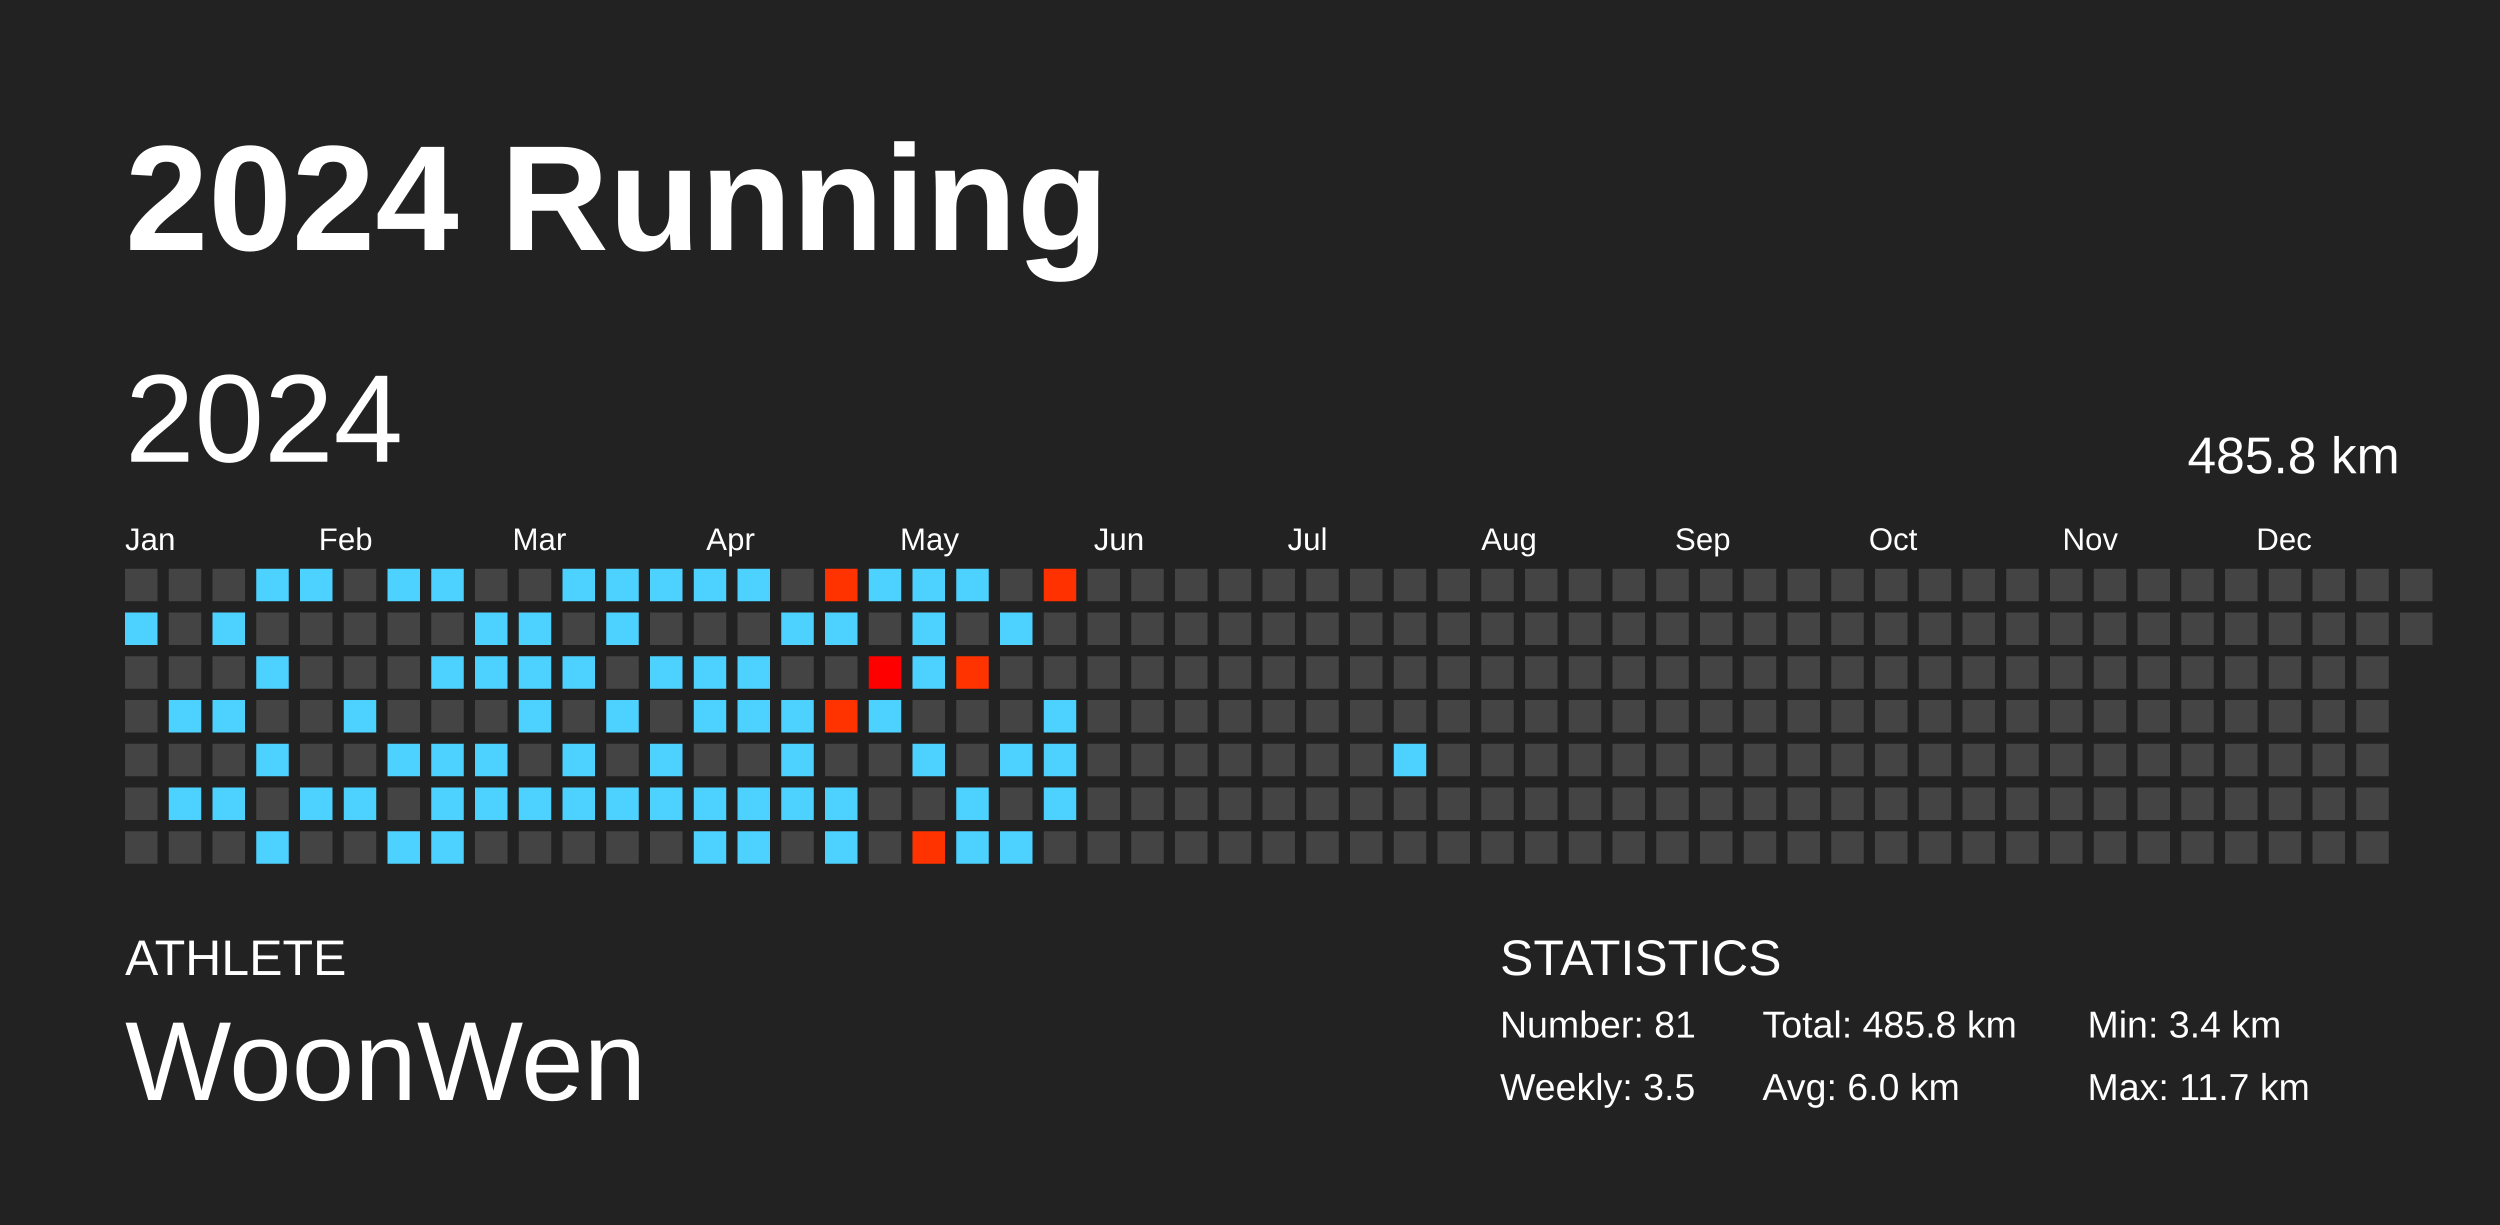
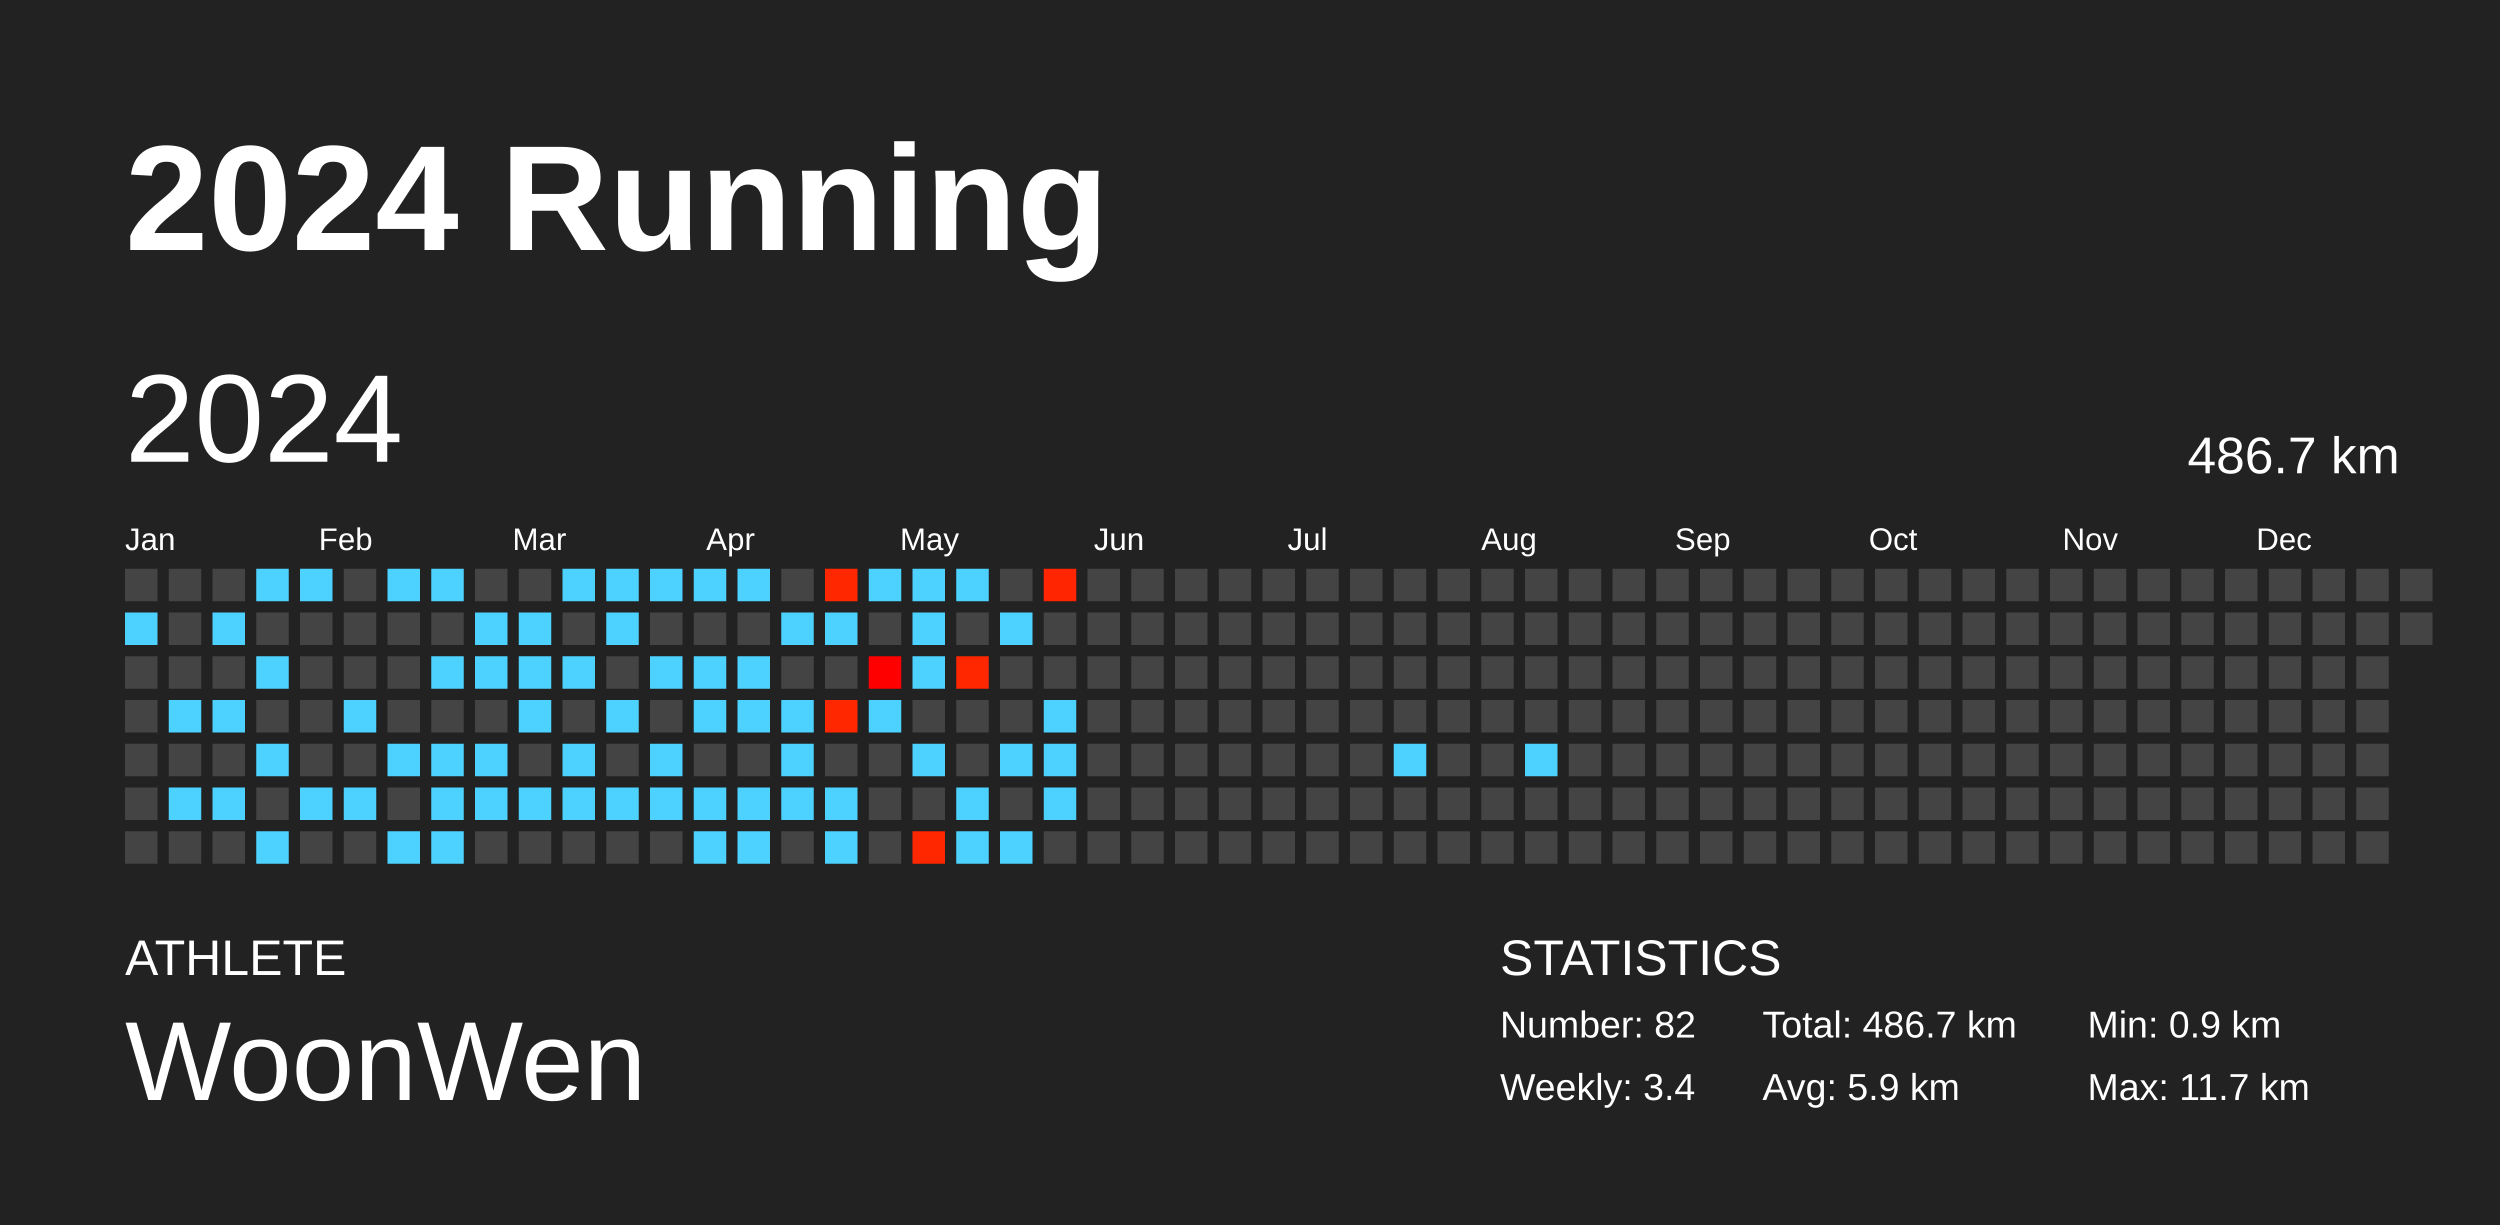
<svg xmlns="http://www.w3.org/2000/svg" baseProfile="full" height="98mm" version="1.1" viewBox="0,0,200,98" width="200mm">
  <defs />
  <rect fill="#222222" height="98" width="200" x="0" y="0" />
  <text fill="#FFFFFF" style="font-size:12px; font-family:Arial; font-weight:bold;" x="10" y="20">2024 Running</text>
  <text fill="#FFFFFF" style="font-size:4px; font-family:Arial" x="10" y="78">ATHLETE</text>
  <text fill="#FFFFFF" style="font-size:9px; font-family:Arial" x="10" y="88">WoonWen</text>
  <text fill="#FFFFFF" style="font-size:4px; font-family:Arial" x="120" y="78">STATISTICS</text>
-   <text fill="#FFFFFF" style="font-size:3px; font-family:Arial" x="120" y="83">Number: 81</text>
-   <text fill="#FFFFFF" style="font-size:3px; font-family:Arial" x="120" y="88">Weekly: 3.5</text>
-   <text fill="#FFFFFF" style="font-size:3px; font-family:Arial" x="141" y="83">Total: 485.8 km</text>
-   <text fill="#FFFFFF" style="font-size:3px; font-family:Arial" x="141" y="88">Avg: 6.0 km</text>
-   <text fill="#FFFFFF" style="font-size:3px; font-family:Arial" x="167" y="83">Min: 3.4 km</text>
+   <text fill="#FFFFFF" style="font-size:3px; font-family:Arial" x="120" y="83">Number: 82</text>
+   <text fill="#FFFFFF" style="font-size:3px; font-family:Arial" x="120" y="88">Weekly: 3.4</text>
+   <text fill="#FFFFFF" style="font-size:3px; font-family:Arial" x="141" y="83">Total: 486.7 km</text>
+   <text fill="#FFFFFF" style="font-size:3px; font-family:Arial" x="141" y="88">Avg: 5.9 km</text>
+   <text fill="#FFFFFF" style="font-size:3px; font-family:Arial" x="167" y="83">Min: 0.9 km</text>
  <text fill="#FFFFFF" style="font-size:3px; font-family:Arial" x="167" y="88">Max: 11.7 km</text>
  <text dominant-baseline="hanging" fill="#FFFFFF" style="font-size:10.0px; font-family:Arial;" x="10" y="30">2024</text>
-   <text dominant-baseline="hanging" fill="#FFFFFF" style="font-size:4.125px; font-family:Arial;" x="175" y="35">485.8 km</text>
+   <text dominant-baseline="hanging" fill="#FFFFFF" style="font-size:4.125px; font-family:Arial;" x="175" y="35">486.7 km</text>
  <text fill="#FFFFFF" style="font-size:2.5px; font-family:Arial" x="10.0" y="44">Jan</text>
  <text fill="#FFFFFF" style="font-size:2.5px; font-family:Arial" x="25.5" y="44">Feb</text>
  <text fill="#FFFFFF" style="font-size:2.5px; font-family:Arial" x="41.0" y="44">Mar</text>
  <text fill="#FFFFFF" style="font-size:2.5px; font-family:Arial" x="56.5" y="44">Apr</text>
  <text fill="#FFFFFF" style="font-size:2.5px; font-family:Arial" x="72.0" y="44">May</text>
  <text fill="#FFFFFF" style="font-size:2.5px; font-family:Arial" x="87.5" y="44">Jun</text>
  <text fill="#FFFFFF" style="font-size:2.5px; font-family:Arial" x="103.0" y="44">Jul</text>
  <text fill="#FFFFFF" style="font-size:2.5px; font-family:Arial" x="118.5" y="44">Aug</text>
  <text fill="#FFFFFF" style="font-size:2.5px; font-family:Arial" x="134.0" y="44">Sep</text>
  <text fill="#FFFFFF" style="font-size:2.5px; font-family:Arial" x="149.5" y="44">Oct</text>
  <text fill="#FFFFFF" style="font-size:2.5px; font-family:Arial" x="165.0" y="44">Nov</text>
  <text fill="#FFFFFF" style="font-size:2.5px; font-family:Arial" x="180.5" y="44">Dec</text>
  <rect fill="#444444" height="2.6" width="2.6" x="10.0" y="45.5" />
  <rect fill="#4dd2ff" height="2.6" width="2.6" x="10.0" y="49.0" />
  <rect fill="#444444" height="2.6" width="2.6" x="10.0" y="52.5" />
  <rect fill="#444444" height="2.6" width="2.6" x="10.0" y="56.0" />
  <rect fill="#444444" height="2.6" width="2.6" x="10.0" y="59.5" />
  <rect fill="#444444" height="2.6" width="2.6" x="10.0" y="63.0" />
  <rect fill="#444444" height="2.6" width="2.6" x="10.0" y="66.5" />
  <rect fill="#444444" height="2.6" width="2.6" x="13.5" y="45.5" />
  <rect fill="#444444" height="2.6" width="2.6" x="13.5" y="49.0" />
  <rect fill="#444444" height="2.6" width="2.6" x="13.5" y="52.5" />
  <rect fill="#4dd2ff" height="2.6" width="2.6" x="13.5" y="56.0" />
  <rect fill="#444444" height="2.6" width="2.6" x="13.5" y="59.5" />
  <rect fill="#4dd2ff" height="2.6" width="2.6" x="13.5" y="63.0" />
  <rect fill="#444444" height="2.6" width="2.6" x="13.5" y="66.5" />
  <rect fill="#444444" height="2.6" width="2.6" x="17.0" y="45.5" />
  <rect fill="#4dd2ff" height="2.6" width="2.6" x="17.0" y="49.0" />
  <rect fill="#444444" height="2.6" width="2.6" x="17.0" y="52.5" />
  <rect fill="#4dd2ff" height="2.6" width="2.6" x="17.0" y="56.0" />
  <rect fill="#444444" height="2.6" width="2.6" x="17.0" y="59.5" />
  <rect fill="#4dd2ff" height="2.6" width="2.6" x="17.0" y="63.0" />
  <rect fill="#444444" height="2.6" width="2.6" x="17.0" y="66.5" />
  <rect fill="#4dd2ff" height="2.6" width="2.6" x="20.5" y="45.5" />
  <rect fill="#444444" height="2.6" width="2.6" x="20.5" y="49.0" />
  <rect fill="#4dd2ff" height="2.6" width="2.6" x="20.5" y="52.5" />
  <rect fill="#444444" height="2.6" width="2.6" x="20.5" y="56.0" />
  <rect fill="#4dd2ff" height="2.6" width="2.6" x="20.5" y="59.5" />
  <rect fill="#444444" height="2.6" width="2.6" x="20.5" y="63.0" />
  <rect fill="#4dd2ff" height="2.6" width="2.6" x="20.5" y="66.5" />
  <rect fill="#4dd2ff" height="2.6" width="2.6" x="24.0" y="45.5" />
  <rect fill="#444444" height="2.6" width="2.6" x="24.0" y="49.0" />
  <rect fill="#444444" height="2.6" width="2.6" x="24.0" y="52.5" />
  <rect fill="#444444" height="2.6" width="2.6" x="24.0" y="56.0" />
  <rect fill="#444444" height="2.6" width="2.6" x="24.0" y="59.5" />
  <rect fill="#4dd2ff" height="2.6" width="2.6" x="24.0" y="63.0" />
  <rect fill="#444444" height="2.6" width="2.6" x="24.0" y="66.5" />
  <rect fill="#444444" height="2.6" width="2.6" x="27.5" y="45.5" />
  <rect fill="#444444" height="2.6" width="2.6" x="27.5" y="49.0" />
  <rect fill="#444444" height="2.6" width="2.6" x="27.5" y="52.5" />
  <rect fill="#4dd2ff" height="2.6" width="2.6" x="27.5" y="56.0" />
  <rect fill="#444444" height="2.6" width="2.6" x="27.5" y="59.5" />
  <rect fill="#4dd2ff" height="2.6" width="2.6" x="27.5" y="63.0" />
  <rect fill="#444444" height="2.6" width="2.6" x="27.5" y="66.5" />
  <rect fill="#4dd2ff" height="2.6" width="2.6" x="31.0" y="45.5" />
  <rect fill="#444444" height="2.6" width="2.6" x="31.0" y="49.0" />
  <rect fill="#444444" height="2.6" width="2.6" x="31.0" y="52.5" />
  <rect fill="#444444" height="2.6" width="2.6" x="31.0" y="56.0" />
  <rect fill="#4dd2ff" height="2.6" width="2.6" x="31.0" y="59.5" />
  <rect fill="#444444" height="2.6" width="2.6" x="31.0" y="63.0" />
  <rect fill="#4dd2ff" height="2.6" width="2.6" x="31.0" y="66.5" />
  <rect fill="#4dd2ff" height="2.6" width="2.6" x="34.5" y="45.5" />
  <rect fill="#444444" height="2.6" width="2.6" x="34.5" y="49.0" />
  <rect fill="#4dd2ff" height="2.6" width="2.6" x="34.5" y="52.5" />
  <rect fill="#444444" height="2.6" width="2.6" x="34.5" y="56.0" />
  <rect fill="#4dd2ff" height="2.6" width="2.6" x="34.5" y="59.5" />
  <rect fill="#4dd2ff" height="2.6" width="2.6" x="34.5" y="63.0" />
  <rect fill="#4dd2ff" height="2.6" width="2.6" x="34.5" y="66.5" />
  <rect fill="#444444" height="2.6" width="2.6" x="38.0" y="45.5" />
  <rect fill="#4dd2ff" height="2.6" width="2.6" x="38.0" y="49.0" />
  <rect fill="#4dd2ff" height="2.6" width="2.6" x="38.0" y="52.5" />
  <rect fill="#444444" height="2.6" width="2.6" x="38.0" y="56.0" />
  <rect fill="#4dd2ff" height="2.6" width="2.6" x="38.0" y="59.5" />
  <rect fill="#4dd2ff" height="2.6" width="2.6" x="38.0" y="63.0" />
  <rect fill="#444444" height="2.6" width="2.6" x="38.0" y="66.5" />
  <rect fill="#444444" height="2.6" width="2.6" x="41.5" y="45.5" />
  <rect fill="#4dd2ff" height="2.6" width="2.6" x="41.5" y="49.0" />
  <rect fill="#4dd2ff" height="2.6" width="2.6" x="41.5" y="52.5" />
  <rect fill="#4dd2ff" height="2.6" width="2.6" x="41.5" y="56.0" />
  <rect fill="#444444" height="2.6" width="2.6" x="41.5" y="59.5" />
  <rect fill="#4dd2ff" height="2.6" width="2.6" x="41.5" y="63.0" />
  <rect fill="#444444" height="2.6" width="2.6" x="41.5" y="66.5" />
  <rect fill="#4dd2ff" height="2.6" width="2.6" x="45.0" y="45.5" />
  <rect fill="#444444" height="2.6" width="2.6" x="45.0" y="49.0" />
  <rect fill="#4dd2ff" height="2.6" width="2.6" x="45.0" y="52.5" />
  <rect fill="#444444" height="2.6" width="2.6" x="45.0" y="56.0" />
  <rect fill="#4dd2ff" height="2.6" width="2.6" x="45.0" y="59.5" />
  <rect fill="#4dd2ff" height="2.6" width="2.6" x="45.0" y="63.0" />
  <rect fill="#444444" height="2.6" width="2.6" x="45.0" y="66.5" />
  <rect fill="#4dd2ff" height="2.6" width="2.6" x="48.5" y="45.5" />
  <rect fill="#4dd2ff" height="2.6" width="2.6" x="48.5" y="49.0" />
  <rect fill="#444444" height="2.6" width="2.6" x="48.5" y="52.5" />
  <rect fill="#4dd2ff" height="2.6" width="2.6" x="48.5" y="56.0" />
  <rect fill="#444444" height="2.6" width="2.6" x="48.5" y="59.5" />
  <rect fill="#4dd2ff" height="2.6" width="2.6" x="48.5" y="63.0" />
  <rect fill="#444444" height="2.6" width="2.6" x="48.5" y="66.5" />
  <rect fill="#4dd2ff" height="2.6" width="2.6" x="52.0" y="45.5" />
  <rect fill="#444444" height="2.6" width="2.6" x="52.0" y="49.0" />
  <rect fill="#4dd2ff" height="2.6" width="2.6" x="52.0" y="52.5" />
  <rect fill="#444444" height="2.6" width="2.6" x="52.0" y="56.0" />
  <rect fill="#4dd2ff" height="2.6" width="2.6" x="52.0" y="59.5" />
  <rect fill="#4dd2ff" height="2.6" width="2.6" x="52.0" y="63.0" />
  <rect fill="#444444" height="2.6" width="2.6" x="52.0" y="66.5" />
  <rect fill="#4dd2ff" height="2.6" width="2.6" x="55.5" y="45.5" />
  <rect fill="#444444" height="2.6" width="2.6" x="55.5" y="49.0" />
  <rect fill="#4dd2ff" height="2.6" width="2.6" x="55.5" y="52.5" />
  <rect fill="#4dd2ff" height="2.6" width="2.6" x="55.5" y="56.0" />
  <rect fill="#444444" height="2.6" width="2.6" x="55.5" y="59.5" />
  <rect fill="#4dd2ff" height="2.6" width="2.6" x="55.5" y="63.0" />
  <rect fill="#4dd2ff" height="2.6" width="2.6" x="55.5" y="66.5" />
  <rect fill="#4dd2ff" height="2.6" width="2.6" x="59.0" y="45.5" />
  <rect fill="#444444" height="2.6" width="2.6" x="59.0" y="49.0" />
  <rect fill="#4dd2ff" height="2.6" width="2.6" x="59.0" y="52.5" />
  <rect fill="#4dd2ff" height="2.6" width="2.6" x="59.0" y="56.0" />
  <rect fill="#444444" height="2.6" width="2.6" x="59.0" y="59.5" />
  <rect fill="#4dd2ff" height="2.6" width="2.6" x="59.0" y="63.0" />
  <rect fill="#4dd2ff" height="2.6" width="2.6" x="59.0" y="66.5" />
  <rect fill="#444444" height="2.6" width="2.6" x="62.5" y="45.5" />
  <rect fill="#4dd2ff" height="2.6" width="2.6" x="62.5" y="49.0" />
  <rect fill="#444444" height="2.6" width="2.6" x="62.5" y="52.5" />
  <rect fill="#4dd2ff" height="2.6" width="2.6" x="62.5" y="56.0" />
  <rect fill="#4dd2ff" height="2.6" width="2.6" x="62.5" y="59.5" />
  <rect fill="#4dd2ff" height="2.6" width="2.6" x="62.5" y="63.0" />
  <rect fill="#444444" height="2.6" width="2.6" x="62.5" y="66.5" />
-   <rect fill="#ff3300" height="2.6" width="2.6" x="66.0" y="45.5" />
+   <rect fill="#ff2700" height="2.6" width="2.6" x="66.0" y="45.5" />
  <rect fill="#4dd2ff" height="2.6" width="2.6" x="66.0" y="49.0" />
  <rect fill="#444444" height="2.6" width="2.6" x="66.0" y="52.5" />
-   <rect fill="#ff3300" height="2.6" width="2.6" x="66.0" y="56.0" />
+   <rect fill="#ff2700" height="2.6" width="2.6" x="66.0" y="56.0" />
  <rect fill="#444444" height="2.6" width="2.6" x="66.0" y="59.5" />
  <rect fill="#4dd2ff" height="2.6" width="2.6" x="66.0" y="63.0" />
  <rect fill="#4dd2ff" height="2.6" width="2.6" x="66.0" y="66.5" />
  <rect fill="#4dd2ff" height="2.6" width="2.6" x="69.5" y="45.5" />
  <rect fill="#444444" height="2.6" width="2.6" x="69.5" y="49.0" />
  <rect fill="#ff0000" height="2.6" width="2.6" x="69.5" y="52.5" />
  <rect fill="#4dd2ff" height="2.6" width="2.6" x="69.5" y="56.0" />
  <rect fill="#444444" height="2.6" width="2.6" x="69.5" y="59.5" />
  <rect fill="#444444" height="2.6" width="2.6" x="69.5" y="63.0" />
  <rect fill="#444444" height="2.6" width="2.6" x="69.5" y="66.5" />
  <rect fill="#4dd2ff" height="2.6" width="2.6" x="73.0" y="45.5" />
  <rect fill="#4dd2ff" height="2.6" width="2.6" x="73.0" y="49.0" />
  <rect fill="#4dd2ff" height="2.6" width="2.6" x="73.0" y="52.5" />
  <rect fill="#444444" height="2.6" width="2.6" x="73.0" y="56.0" />
  <rect fill="#4dd2ff" height="2.6" width="2.6" x="73.0" y="59.5" />
  <rect fill="#444444" height="2.6" width="2.6" x="73.0" y="63.0" />
-   <rect fill="#ff3300" height="2.6" width="2.6" x="73.0" y="66.5" />
+   <rect fill="#ff2700" height="2.6" width="2.6" x="73.0" y="66.5" />
  <rect fill="#4dd2ff" height="2.6" width="2.6" x="76.5" y="45.5" />
  <rect fill="#444444" height="2.6" width="2.6" x="76.5" y="49.0" />
-   <rect fill="#ff3300" height="2.6" width="2.6" x="76.5" y="52.5" />
+   <rect fill="#ff2700" height="2.6" width="2.6" x="76.5" y="52.5" />
  <rect fill="#444444" height="2.6" width="2.6" x="76.5" y="56.0" />
  <rect fill="#444444" height="2.6" width="2.6" x="76.5" y="59.5" />
  <rect fill="#4dd2ff" height="2.6" width="2.6" x="76.5" y="63.0" />
  <rect fill="#4dd2ff" height="2.6" width="2.6" x="76.5" y="66.5" />
  <rect fill="#444444" height="2.6" width="2.6" x="80.0" y="45.5" />
  <rect fill="#4dd2ff" height="2.6" width="2.6" x="80.0" y="49.0" />
  <rect fill="#444444" height="2.6" width="2.6" x="80.0" y="52.5" />
  <rect fill="#444444" height="2.6" width="2.6" x="80.0" y="56.0" />
  <rect fill="#4dd2ff" height="2.6" width="2.6" x="80.0" y="59.5" />
  <rect fill="#444444" height="2.6" width="2.6" x="80.0" y="63.0" />
  <rect fill="#4dd2ff" height="2.6" width="2.6" x="80.0" y="66.5" />
-   <rect fill="#ff3100" height="2.6" width="2.6" x="83.5" y="45.5" />
+   <rect fill="#ff2500" height="2.6" width="2.6" x="83.5" y="45.5" />
  <rect fill="#444444" height="2.6" width="2.6" x="83.5" y="49.0" />
  <rect fill="#444444" height="2.6" width="2.6" x="83.5" y="52.5" />
  <rect fill="#4dd2ff" height="2.6" width="2.6" x="83.5" y="56.0" />
  <rect fill="#4dd2ff" height="2.6" width="2.6" x="83.5" y="59.5" />
  <rect fill="#4dd2ff" height="2.6" width="2.6" x="83.5" y="63.0" />
  <rect fill="#444444" height="2.6" width="2.6" x="83.5" y="66.5" />
  <rect fill="#444444" height="2.6" width="2.6" x="87.0" y="45.5" />
  <rect fill="#444444" height="2.6" width="2.6" x="87.0" y="49.0" />
  <rect fill="#444444" height="2.6" width="2.6" x="87.0" y="52.5" />
  <rect fill="#444444" height="2.6" width="2.6" x="87.0" y="56.0" />
  <rect fill="#444444" height="2.6" width="2.6" x="87.0" y="59.5" />
  <rect fill="#444444" height="2.6" width="2.6" x="87.0" y="63.0" />
  <rect fill="#444444" height="2.6" width="2.6" x="87.0" y="66.5" />
  <rect fill="#444444" height="2.6" width="2.6" x="90.5" y="45.5" />
  <rect fill="#444444" height="2.6" width="2.6" x="90.5" y="49.0" />
  <rect fill="#444444" height="2.6" width="2.6" x="90.5" y="52.5" />
  <rect fill="#444444" height="2.6" width="2.6" x="90.5" y="56.0" />
  <rect fill="#444444" height="2.6" width="2.6" x="90.5" y="59.5" />
  <rect fill="#444444" height="2.6" width="2.6" x="90.5" y="63.0" />
  <rect fill="#444444" height="2.6" width="2.6" x="90.5" y="66.5" />
  <rect fill="#444444" height="2.6" width="2.6" x="94.0" y="45.5" />
  <rect fill="#444444" height="2.6" width="2.6" x="94.0" y="49.0" />
  <rect fill="#444444" height="2.6" width="2.6" x="94.0" y="52.5" />
  <rect fill="#444444" height="2.6" width="2.6" x="94.0" y="56.0" />
  <rect fill="#444444" height="2.6" width="2.6" x="94.0" y="59.5" />
  <rect fill="#444444" height="2.6" width="2.6" x="94.0" y="63.0" />
  <rect fill="#444444" height="2.6" width="2.6" x="94.0" y="66.5" />
  <rect fill="#444444" height="2.6" width="2.6" x="97.5" y="45.5" />
  <rect fill="#444444" height="2.6" width="2.6" x="97.5" y="49.0" />
  <rect fill="#444444" height="2.6" width="2.6" x="97.5" y="52.5" />
  <rect fill="#444444" height="2.6" width="2.6" x="97.5" y="56.0" />
  <rect fill="#444444" height="2.6" width="2.6" x="97.5" y="59.5" />
  <rect fill="#444444" height="2.6" width="2.6" x="97.5" y="63.0" />
  <rect fill="#444444" height="2.6" width="2.6" x="97.5" y="66.5" />
  <rect fill="#444444" height="2.6" width="2.6" x="101.0" y="45.5" />
  <rect fill="#444444" height="2.6" width="2.6" x="101.0" y="49.0" />
  <rect fill="#444444" height="2.6" width="2.6" x="101.0" y="52.5" />
  <rect fill="#444444" height="2.6" width="2.6" x="101.0" y="56.0" />
  <rect fill="#444444" height="2.6" width="2.6" x="101.0" y="59.5" />
  <rect fill="#444444" height="2.6" width="2.6" x="101.0" y="63.0" />
  <rect fill="#444444" height="2.6" width="2.6" x="101.0" y="66.5" />
  <rect fill="#444444" height="2.6" width="2.6" x="104.5" y="45.5" />
  <rect fill="#444444" height="2.6" width="2.6" x="104.5" y="49.0" />
  <rect fill="#444444" height="2.6" width="2.6" x="104.5" y="52.5" />
  <rect fill="#444444" height="2.6" width="2.6" x="104.5" y="56.0" />
  <rect fill="#444444" height="2.6" width="2.6" x="104.5" y="59.5" />
  <rect fill="#444444" height="2.6" width="2.6" x="104.5" y="63.0" />
  <rect fill="#444444" height="2.6" width="2.6" x="104.5" y="66.5" />
  <rect fill="#444444" height="2.6" width="2.6" x="108.0" y="45.5" />
  <rect fill="#444444" height="2.6" width="2.6" x="108.0" y="49.0" />
  <rect fill="#444444" height="2.6" width="2.6" x="108.0" y="52.5" />
  <rect fill="#444444" height="2.6" width="2.6" x="108.0" y="56.0" />
  <rect fill="#444444" height="2.6" width="2.6" x="108.0" y="59.5" />
  <rect fill="#444444" height="2.6" width="2.6" x="108.0" y="63.0" />
  <rect fill="#444444" height="2.6" width="2.6" x="108.0" y="66.5" />
  <rect fill="#444444" height="2.6" width="2.6" x="111.5" y="45.5" />
  <rect fill="#444444" height="2.6" width="2.6" x="111.5" y="49.0" />
  <rect fill="#444444" height="2.6" width="2.6" x="111.5" y="52.5" />
  <rect fill="#444444" height="2.6" width="2.6" x="111.5" y="56.0" />
  <rect fill="#4dd2ff" height="2.6" width="2.6" x="111.5" y="59.5" />
  <rect fill="#444444" height="2.6" width="2.6" x="111.5" y="63.0" />
  <rect fill="#444444" height="2.6" width="2.6" x="111.5" y="66.5" />
  <rect fill="#444444" height="2.6" width="2.6" x="115.0" y="45.5" />
  <rect fill="#444444" height="2.6" width="2.6" x="115.0" y="49.0" />
  <rect fill="#444444" height="2.6" width="2.6" x="115.0" y="52.5" />
  <rect fill="#444444" height="2.6" width="2.6" x="115.0" y="56.0" />
  <rect fill="#444444" height="2.6" width="2.6" x="115.0" y="59.5" />
  <rect fill="#444444" height="2.6" width="2.6" x="115.0" y="63.0" />
  <rect fill="#444444" height="2.6" width="2.6" x="115.0" y="66.5" />
  <rect fill="#444444" height="2.6" width="2.6" x="118.5" y="45.5" />
  <rect fill="#444444" height="2.6" width="2.6" x="118.5" y="49.0" />
  <rect fill="#444444" height="2.6" width="2.6" x="118.5" y="52.5" />
  <rect fill="#444444" height="2.6" width="2.6" x="118.5" y="56.0" />
  <rect fill="#444444" height="2.6" width="2.6" x="118.5" y="59.5" />
  <rect fill="#444444" height="2.6" width="2.6" x="118.5" y="63.0" />
  <rect fill="#444444" height="2.6" width="2.6" x="118.5" y="66.5" />
  <rect fill="#444444" height="2.6" width="2.6" x="122.0" y="45.5" />
  <rect fill="#444444" height="2.6" width="2.6" x="122.0" y="49.0" />
  <rect fill="#444444" height="2.6" width="2.6" x="122.0" y="52.5" />
  <rect fill="#444444" height="2.6" width="2.6" x="122.0" y="56.0" />
-   <rect fill="#444444" height="2.6" width="2.6" x="122.0" y="59.5" />
+   <rect fill="#4dd2ff" height="2.6" width="2.6" x="122.0" y="59.5" />
  <rect fill="#444444" height="2.6" width="2.6" x="122.0" y="63.0" />
  <rect fill="#444444" height="2.6" width="2.6" x="122.0" y="66.5" />
  <rect fill="#444444" height="2.6" width="2.6" x="125.5" y="45.5" />
  <rect fill="#444444" height="2.6" width="2.6" x="125.5" y="49.0" />
  <rect fill="#444444" height="2.6" width="2.6" x="125.5" y="52.5" />
  <rect fill="#444444" height="2.6" width="2.6" x="125.5" y="56.0" />
  <rect fill="#444444" height="2.6" width="2.6" x="125.5" y="59.5" />
  <rect fill="#444444" height="2.6" width="2.6" x="125.5" y="63.0" />
  <rect fill="#444444" height="2.6" width="2.6" x="125.5" y="66.5" />
  <rect fill="#444444" height="2.6" width="2.6" x="129.0" y="45.5" />
  <rect fill="#444444" height="2.6" width="2.6" x="129.0" y="49.0" />
  <rect fill="#444444" height="2.6" width="2.6" x="129.0" y="52.5" />
  <rect fill="#444444" height="2.6" width="2.6" x="129.0" y="56.0" />
  <rect fill="#444444" height="2.6" width="2.6" x="129.0" y="59.5" />
  <rect fill="#444444" height="2.6" width="2.6" x="129.0" y="63.0" />
  <rect fill="#444444" height="2.6" width="2.6" x="129.0" y="66.5" />
  <rect fill="#444444" height="2.6" width="2.6" x="132.5" y="45.5" />
  <rect fill="#444444" height="2.6" width="2.6" x="132.5" y="49.0" />
  <rect fill="#444444" height="2.6" width="2.6" x="132.5" y="52.5" />
  <rect fill="#444444" height="2.6" width="2.6" x="132.5" y="56.0" />
  <rect fill="#444444" height="2.6" width="2.6" x="132.5" y="59.5" />
  <rect fill="#444444" height="2.6" width="2.6" x="132.5" y="63.0" />
  <rect fill="#444444" height="2.6" width="2.6" x="132.5" y="66.5" />
  <rect fill="#444444" height="2.6" width="2.6" x="136.0" y="45.5" />
  <rect fill="#444444" height="2.6" width="2.6" x="136.0" y="49.0" />
  <rect fill="#444444" height="2.6" width="2.6" x="136.0" y="52.5" />
  <rect fill="#444444" height="2.6" width="2.6" x="136.0" y="56.0" />
  <rect fill="#444444" height="2.6" width="2.6" x="136.0" y="59.5" />
  <rect fill="#444444" height="2.6" width="2.6" x="136.0" y="63.0" />
  <rect fill="#444444" height="2.6" width="2.6" x="136.0" y="66.5" />
  <rect fill="#444444" height="2.6" width="2.6" x="139.5" y="45.5" />
  <rect fill="#444444" height="2.6" width="2.6" x="139.5" y="49.0" />
  <rect fill="#444444" height="2.6" width="2.6" x="139.5" y="52.5" />
  <rect fill="#444444" height="2.6" width="2.6" x="139.5" y="56.0" />
  <rect fill="#444444" height="2.6" width="2.6" x="139.5" y="59.5" />
  <rect fill="#444444" height="2.6" width="2.6" x="139.5" y="63.0" />
  <rect fill="#444444" height="2.6" width="2.6" x="139.5" y="66.5" />
  <rect fill="#444444" height="2.6" width="2.6" x="143.0" y="45.5" />
  <rect fill="#444444" height="2.6" width="2.6" x="143.0" y="49.0" />
  <rect fill="#444444" height="2.6" width="2.6" x="143.0" y="52.5" />
  <rect fill="#444444" height="2.6" width="2.6" x="143.0" y="56.0" />
  <rect fill="#444444" height="2.6" width="2.6" x="143.0" y="59.5" />
  <rect fill="#444444" height="2.6" width="2.6" x="143.0" y="63.0" />
  <rect fill="#444444" height="2.6" width="2.6" x="143.0" y="66.5" />
  <rect fill="#444444" height="2.6" width="2.6" x="146.5" y="45.5" />
  <rect fill="#444444" height="2.6" width="2.6" x="146.5" y="49.0" />
  <rect fill="#444444" height="2.6" width="2.6" x="146.5" y="52.5" />
  <rect fill="#444444" height="2.6" width="2.6" x="146.5" y="56.0" />
  <rect fill="#444444" height="2.6" width="2.6" x="146.5" y="59.5" />
  <rect fill="#444444" height="2.6" width="2.6" x="146.5" y="63.0" />
  <rect fill="#444444" height="2.6" width="2.6" x="146.5" y="66.5" />
  <rect fill="#444444" height="2.6" width="2.6" x="150.0" y="45.5" />
  <rect fill="#444444" height="2.6" width="2.6" x="150.0" y="49.0" />
  <rect fill="#444444" height="2.6" width="2.6" x="150.0" y="52.5" />
  <rect fill="#444444" height="2.6" width="2.6" x="150.0" y="56.0" />
  <rect fill="#444444" height="2.6" width="2.6" x="150.0" y="59.5" />
  <rect fill="#444444" height="2.6" width="2.6" x="150.0" y="63.0" />
  <rect fill="#444444" height="2.6" width="2.6" x="150.0" y="66.5" />
  <rect fill="#444444" height="2.6" width="2.6" x="153.5" y="45.5" />
  <rect fill="#444444" height="2.6" width="2.6" x="153.5" y="49.0" />
  <rect fill="#444444" height="2.6" width="2.6" x="153.5" y="52.5" />
  <rect fill="#444444" height="2.6" width="2.6" x="153.5" y="56.0" />
  <rect fill="#444444" height="2.6" width="2.6" x="153.5" y="59.5" />
  <rect fill="#444444" height="2.6" width="2.6" x="153.5" y="63.0" />
  <rect fill="#444444" height="2.6" width="2.6" x="153.5" y="66.5" />
  <rect fill="#444444" height="2.6" width="2.6" x="157.0" y="45.5" />
  <rect fill="#444444" height="2.6" width="2.6" x="157.0" y="49.0" />
  <rect fill="#444444" height="2.6" width="2.6" x="157.0" y="52.5" />
  <rect fill="#444444" height="2.6" width="2.6" x="157.0" y="56.0" />
  <rect fill="#444444" height="2.6" width="2.6" x="157.0" y="59.5" />
  <rect fill="#444444" height="2.6" width="2.6" x="157.0" y="63.0" />
  <rect fill="#444444" height="2.6" width="2.6" x="157.0" y="66.5" />
  <rect fill="#444444" height="2.6" width="2.6" x="160.5" y="45.5" />
  <rect fill="#444444" height="2.6" width="2.6" x="160.5" y="49.0" />
  <rect fill="#444444" height="2.6" width="2.6" x="160.5" y="52.5" />
  <rect fill="#444444" height="2.6" width="2.6" x="160.5" y="56.0" />
  <rect fill="#444444" height="2.6" width="2.6" x="160.5" y="59.5" />
  <rect fill="#444444" height="2.6" width="2.6" x="160.5" y="63.0" />
  <rect fill="#444444" height="2.6" width="2.6" x="160.5" y="66.5" />
  <rect fill="#444444" height="2.6" width="2.6" x="164.0" y="45.5" />
  <rect fill="#444444" height="2.6" width="2.6" x="164.0" y="49.0" />
  <rect fill="#444444" height="2.6" width="2.6" x="164.0" y="52.5" />
  <rect fill="#444444" height="2.6" width="2.6" x="164.0" y="56.0" />
  <rect fill="#444444" height="2.6" width="2.6" x="164.0" y="59.5" />
  <rect fill="#444444" height="2.6" width="2.6" x="164.0" y="63.0" />
  <rect fill="#444444" height="2.6" width="2.6" x="164.0" y="66.5" />
  <rect fill="#444444" height="2.6" width="2.6" x="167.5" y="45.5" />
  <rect fill="#444444" height="2.6" width="2.6" x="167.5" y="49.0" />
  <rect fill="#444444" height="2.6" width="2.6" x="167.5" y="52.5" />
  <rect fill="#444444" height="2.6" width="2.6" x="167.5" y="56.0" />
  <rect fill="#444444" height="2.6" width="2.6" x="167.5" y="59.5" />
  <rect fill="#444444" height="2.6" width="2.6" x="167.5" y="63.0" />
  <rect fill="#444444" height="2.6" width="2.6" x="167.5" y="66.5" />
  <rect fill="#444444" height="2.6" width="2.6" x="171.0" y="45.5" />
  <rect fill="#444444" height="2.6" width="2.6" x="171.0" y="49.0" />
  <rect fill="#444444" height="2.6" width="2.6" x="171.0" y="52.5" />
  <rect fill="#444444" height="2.6" width="2.6" x="171.0" y="56.0" />
  <rect fill="#444444" height="2.6" width="2.6" x="171.0" y="59.5" />
  <rect fill="#444444" height="2.6" width="2.6" x="171.0" y="63.0" />
  <rect fill="#444444" height="2.6" width="2.6" x="171.0" y="66.5" />
  <rect fill="#444444" height="2.6" width="2.6" x="174.5" y="45.5" />
  <rect fill="#444444" height="2.6" width="2.6" x="174.5" y="49.0" />
  <rect fill="#444444" height="2.6" width="2.6" x="174.5" y="52.5" />
  <rect fill="#444444" height="2.6" width="2.6" x="174.5" y="56.0" />
  <rect fill="#444444" height="2.6" width="2.6" x="174.5" y="59.5" />
  <rect fill="#444444" height="2.6" width="2.6" x="174.5" y="63.0" />
  <rect fill="#444444" height="2.6" width="2.6" x="174.5" y="66.5" />
  <rect fill="#444444" height="2.6" width="2.6" x="178.0" y="45.5" />
  <rect fill="#444444" height="2.6" width="2.6" x="178.0" y="49.0" />
  <rect fill="#444444" height="2.6" width="2.6" x="178.0" y="52.5" />
  <rect fill="#444444" height="2.6" width="2.6" x="178.0" y="56.0" />
  <rect fill="#444444" height="2.6" width="2.6" x="178.0" y="59.5" />
  <rect fill="#444444" height="2.6" width="2.6" x="178.0" y="63.0" />
  <rect fill="#444444" height="2.6" width="2.6" x="178.0" y="66.5" />
  <rect fill="#444444" height="2.6" width="2.6" x="181.5" y="45.5" />
  <rect fill="#444444" height="2.6" width="2.6" x="181.5" y="49.0" />
  <rect fill="#444444" height="2.6" width="2.6" x="181.5" y="52.5" />
  <rect fill="#444444" height="2.6" width="2.6" x="181.5" y="56.0" />
  <rect fill="#444444" height="2.6" width="2.6" x="181.5" y="59.5" />
  <rect fill="#444444" height="2.6" width="2.6" x="181.5" y="63.0" />
  <rect fill="#444444" height="2.6" width="2.6" x="181.5" y="66.5" />
  <rect fill="#444444" height="2.6" width="2.6" x="185.0" y="45.5" />
  <rect fill="#444444" height="2.6" width="2.6" x="185.0" y="49.0" />
  <rect fill="#444444" height="2.6" width="2.6" x="185.0" y="52.5" />
  <rect fill="#444444" height="2.6" width="2.6" x="185.0" y="56.0" />
  <rect fill="#444444" height="2.6" width="2.6" x="185.0" y="59.5" />
  <rect fill="#444444" height="2.6" width="2.6" x="185.0" y="63.0" />
  <rect fill="#444444" height="2.6" width="2.6" x="185.0" y="66.5" />
  <rect fill="#444444" height="2.6" width="2.6" x="188.5" y="45.5" />
  <rect fill="#444444" height="2.6" width="2.6" x="188.5" y="49.0" />
  <rect fill="#444444" height="2.6" width="2.6" x="188.5" y="52.5" />
  <rect fill="#444444" height="2.6" width="2.6" x="188.5" y="56.0" />
  <rect fill="#444444" height="2.6" width="2.6" x="188.5" y="59.5" />
  <rect fill="#444444" height="2.6" width="2.6" x="188.5" y="63.0" />
  <rect fill="#444444" height="2.6" width="2.6" x="188.5" y="66.5" />
  <rect fill="#444444" height="2.6" width="2.6" x="192.0" y="45.5" />
  <rect fill="#444444" height="2.6" width="2.6" x="192.0" y="49.0" />
</svg>
